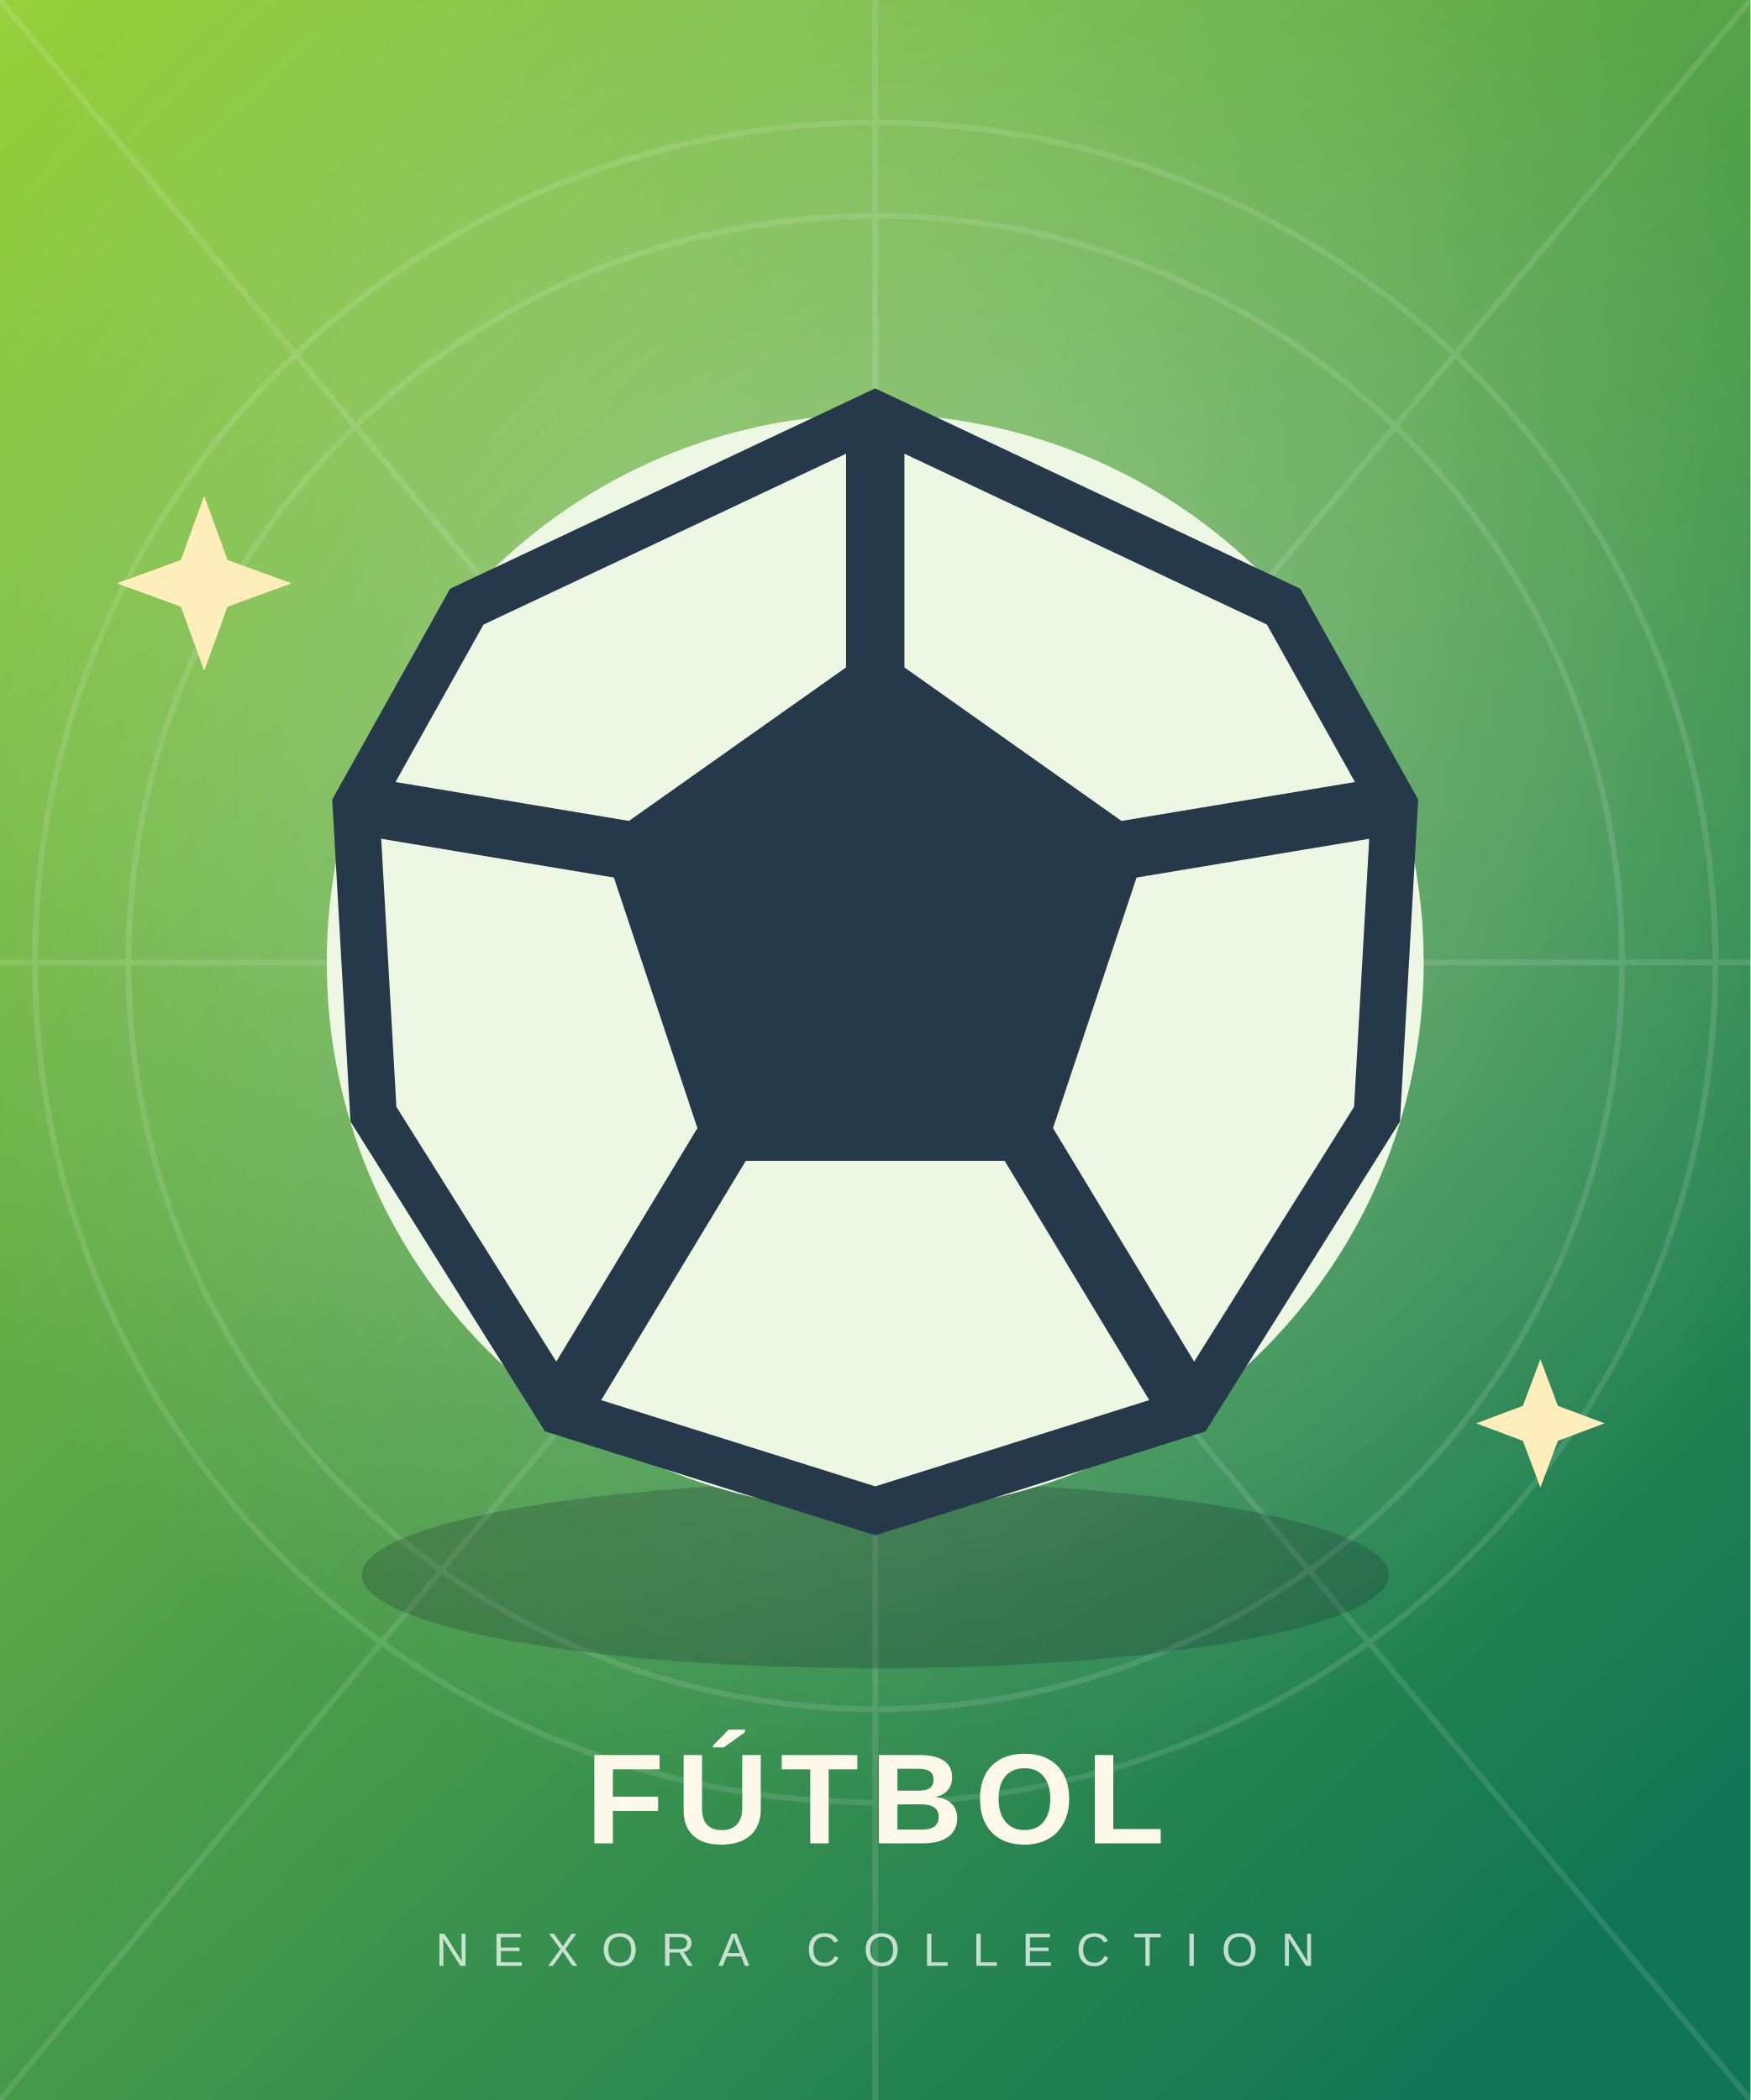
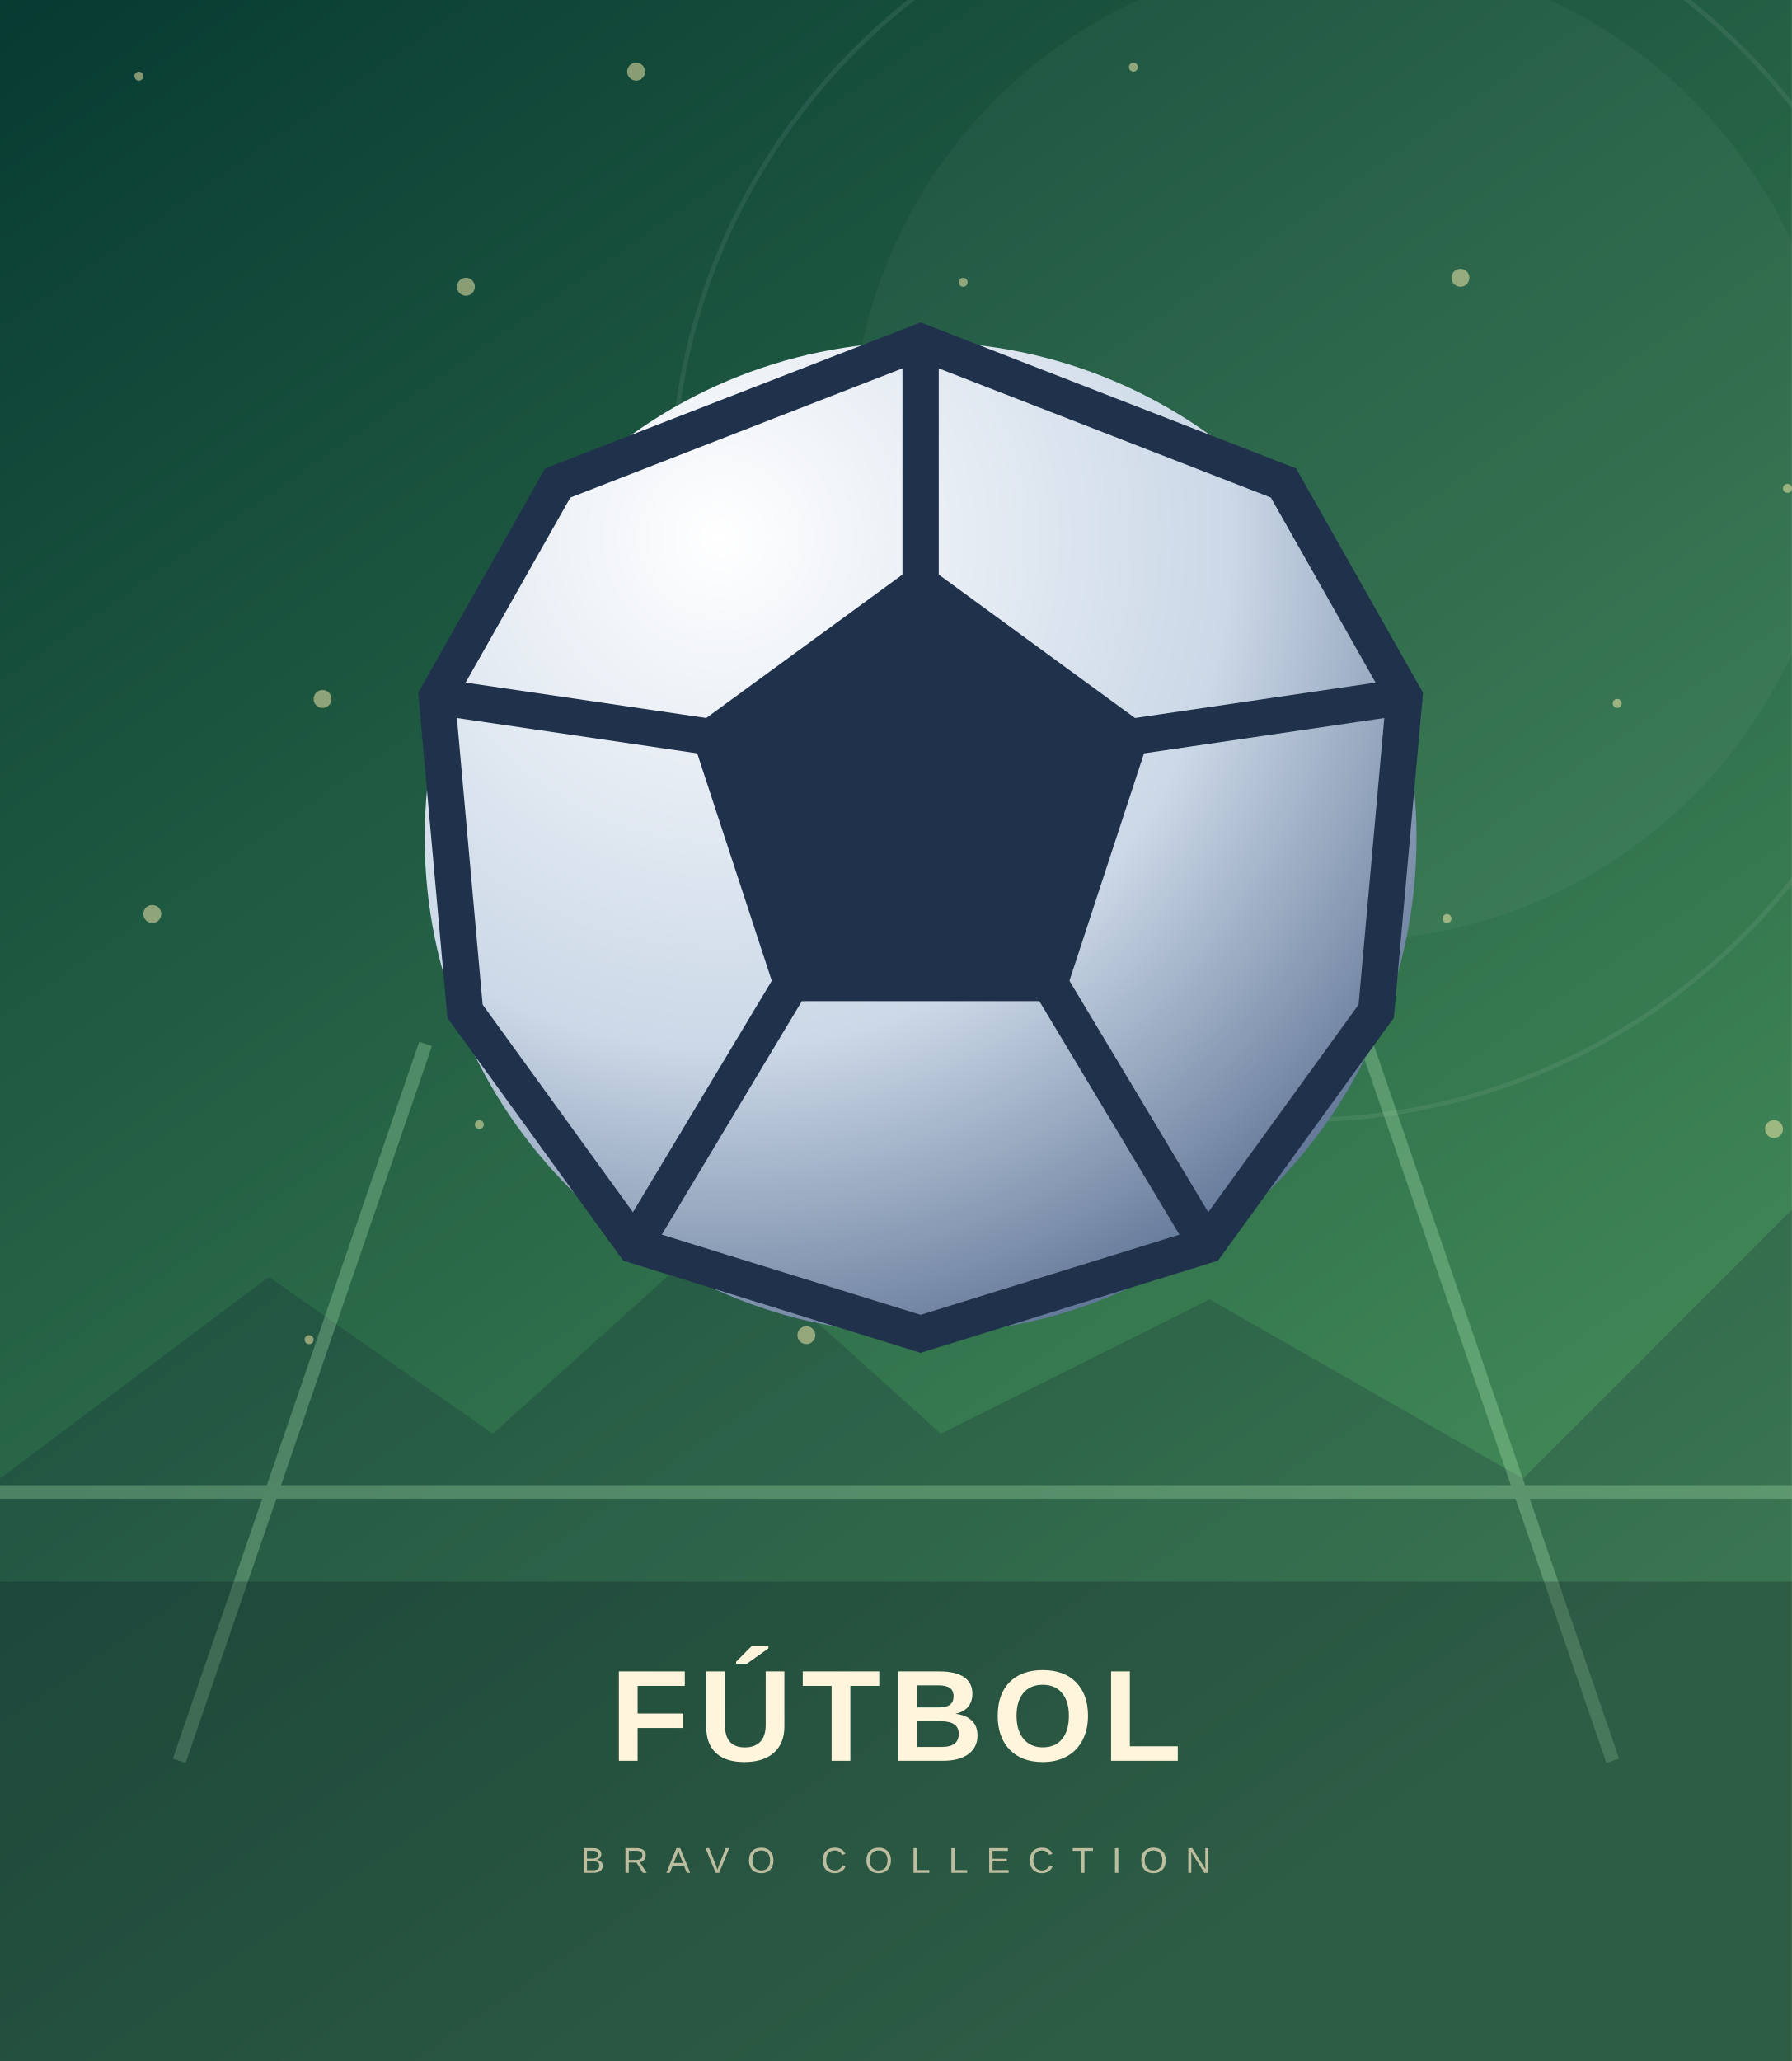
- <svg xmlns="http://www.w3.org/2000/svg" width="300" height="360" viewBox="0 0 300 360">
+ <svg xmlns="http://www.w3.org/2000/svg" viewBox="0 0 400 460">
  <defs>
-     <linearGradient id="bg" x2=".8" y2="1">
-       <stop stop-color="#98d13c" />
-       <stop offset="1" stop-color="#107555" />
+     <linearGradient id="gold" x2=".2" y2="1">
+       <stop stop-color="#fff6bb" />
+       <stop offset=".4" stop-color="#ffd26b" />
+       <stop offset="1" stop-color="#c46d26" />
    </linearGradient>
-     <linearGradient id="gold" x2="0" y2="1">
-       <stop stop-color="#fff6cd" />
-       <stop offset=".5" stop-color="#ffe9a1" />
-       <stop offset="1" stop-color="#d89228" />
+     <linearGradient id="pink" x2="1" y2="1">
+       <stop stop-color="#ffa2eb" />
+       <stop offset=".4" stop-color="#d535a0" />
+       <stop offset="1" stop-color="#512986" />
    </linearGradient>
-     <radialGradient id="shine">
-       <stop stop-color="#ffffff" stop-opacity=".36" />
-       <stop offset="1" stop-color="#ffffff" stop-opacity="0" />
+     <radialGradient id="ball" cx=".3" cy=".2" r=".85">
+       <stop stop-color="#ffffff" />
+       <stop offset=".6" stop-color="#cbd8e7" />
+       <stop offset="1" stop-color="#637898" />
    </radialGradient>
+     <linearGradient id="blue" x2=".6" y2="1">
+       <stop stop-color="#73e9ff" />
+       <stop offset=".4" stop-color="#3579e2" />
+       <stop offset="1" stop-color="#262765" />
+     </linearGradient>
  </defs>
-   <rect width="300" height="360" fill="url(#bg)" />
-   <circle cx="150" cy="130" r="180" fill="url(#shine)" />
-   <g fill="none" stroke="#fff" opacity=".12">
-     <circle cx="150" cy="165" r="128" />
-     <circle cx="150" cy="165" r="144" />
-     <path d="M0 0l300 360M300 0L0 360M150 0v360M0 165h300" />
+   <defs>
+     <linearGradient id="scene" x2=".6" y2="1">
+       <stop stop-color="#073a32" />
+       <stop offset="1" stop-color="#468e5a" />
+     </linearGradient>
+   </defs>
+   <rect width="400" height="460" fill="url(#scene)" />
+   <circle cx="300" cy="100" r="110" fill="#ffffff09" />
+   <circle cx="290" cy="110" r="140" fill="none" stroke="#ffffff12" />
+   <path d="M0 330 60 285 110 320 160 275 210 320 270 290 340 330 400 270v190H0Z" fill="#10183435" />
+   <circle cx="31" cy="17" r="1" fill="#ffefb0" opacity=".5" />
+   <circle cx="104" cy="64" r="2" fill="#ffefb0" opacity=".5" />
+   <circle cx="177" cy="111" r="1" fill="#ffefb0" opacity=".5" />
+   <circle cx="250" cy="158" r="2" fill="#ffefb0" opacity=".5" />
+   <circle cx="323" cy="205" r="1" fill="#ffefb0" opacity=".5" />
+   <circle cx="396" cy="252" r="2" fill="#ffefb0" opacity=".5" />
+   <circle cx="69" cy="299" r="1" fill="#ffefb0" opacity=".5" />
+   <circle cx="142" cy="16" r="2" fill="#ffefb0" opacity=".5" />
+   <circle cx="215" cy="63" r="1" fill="#ffefb0" opacity=".5" />
+   <circle cx="288" cy="110" r="2" fill="#ffefb0" opacity=".5" />
+   <circle cx="361" cy="157" r="1" fill="#ffefb0" opacity=".5" />
+   <circle cx="34" cy="204" r="2" fill="#ffefb0" opacity=".5" />
+   <circle cx="107" cy="251" r="1" fill="#ffefb0" opacity=".5" />
+   <circle cx="180" cy="298" r="2" fill="#ffefb0" opacity=".5" />
+   <circle cx="253" cy="15" r="1" fill="#ffefb0" opacity=".5" />
+   <circle cx="326" cy="62" r="2" fill="#ffefb0" opacity=".5" />
+   <circle cx="399" cy="109" r="1" fill="#ffefb0" opacity=".5" />
+   <circle cx="72" cy="156" r="2" fill="#ffefb0" opacity=".5" />
+   <circle cx="145" cy="203" r="1" fill="#ffefb0" opacity=".5" />
+   <circle cx="218" cy="250" r="2" fill="#ffefb0" opacity=".5" />
+   <path d="M0 333h400M40 393l55-160M360 393l-55-160" fill="none" stroke="#c6ffc742" stroke-width="3" />
+   <g transform="translate(39 25) scale(.9)">
+     <circle cx="185" cy="180" r="123" fill="url(#ball)" />
+     <g fill="#20324b" stroke="#20324b" stroke-width="9">
+       <path d="m185 117 52 38-20 61h-64l-20-61Z" />
+       <path d="M185 57v60M65 145l68 10M114 281l39-65M256 281l-39-65M305 145l-68 10" fill="none" />
+     </g>
+     <path d="M95 92 65 145 72 223l42 58 71 22 71-22 42-58 7-78-30-53-90-35Z" fill="none" stroke="#20324b" stroke-width="9" />
  </g>
-   <ellipse cx="150" cy="270" rx="88" ry="16" fill="#17112a" opacity=".22" />
-   <circle cx="150" cy="165" r="94" fill="#eef6e4" />
-   <path d="m150 117 41 29-16 48h-50l-16-48Z M150 71v46 M61 138l48 8 M96 242l29-48 M204 242l-29-48 M239 138l-48 8" fill="#26394a" stroke="#26394a" stroke-width="10" />
-   <path d="M80 104l-19 34 3 53 32 51 54 17 54-17 32-51 3-53-19-34-70-33Z" fill="none" stroke="#26394a" stroke-width="8" />
-   <path d="m35 85 4 11 11 4-11 4-4 11-4-11-11-4 11-4Z M264 233l3 8 8 3-8 3-3 8-3-8-8-3 8-3Z" fill="#ffedbb" />
-   <text x="150" y="316" text-anchor="middle" font-family="Arial,sans-serif" font-weight="900" letter-spacing="2" font-size="22" fill="#fff9ec">FÚTBOL</text>
-   <text x="150" y="337" text-anchor="middle" font-family="Arial,sans-serif" letter-spacing="4" font-size="8" fill="#ffffffbb">NEXORA COLLECTION</text>
+   <path d="M0 353h400v107H0Z" fill="#0a142340" />
+   <text x="200" y="393" text-anchor="middle" font-family="Arial" font-size="29" font-weight="900" letter-spacing="2" fill="#fff5dc">FÚTBOL</text>
+   <text x="200" y="418" text-anchor="middle" font-family="Arial" font-size="8" letter-spacing="4" fill="#ffebc9b0">BRAVO COLLECTION</text>
</svg>
